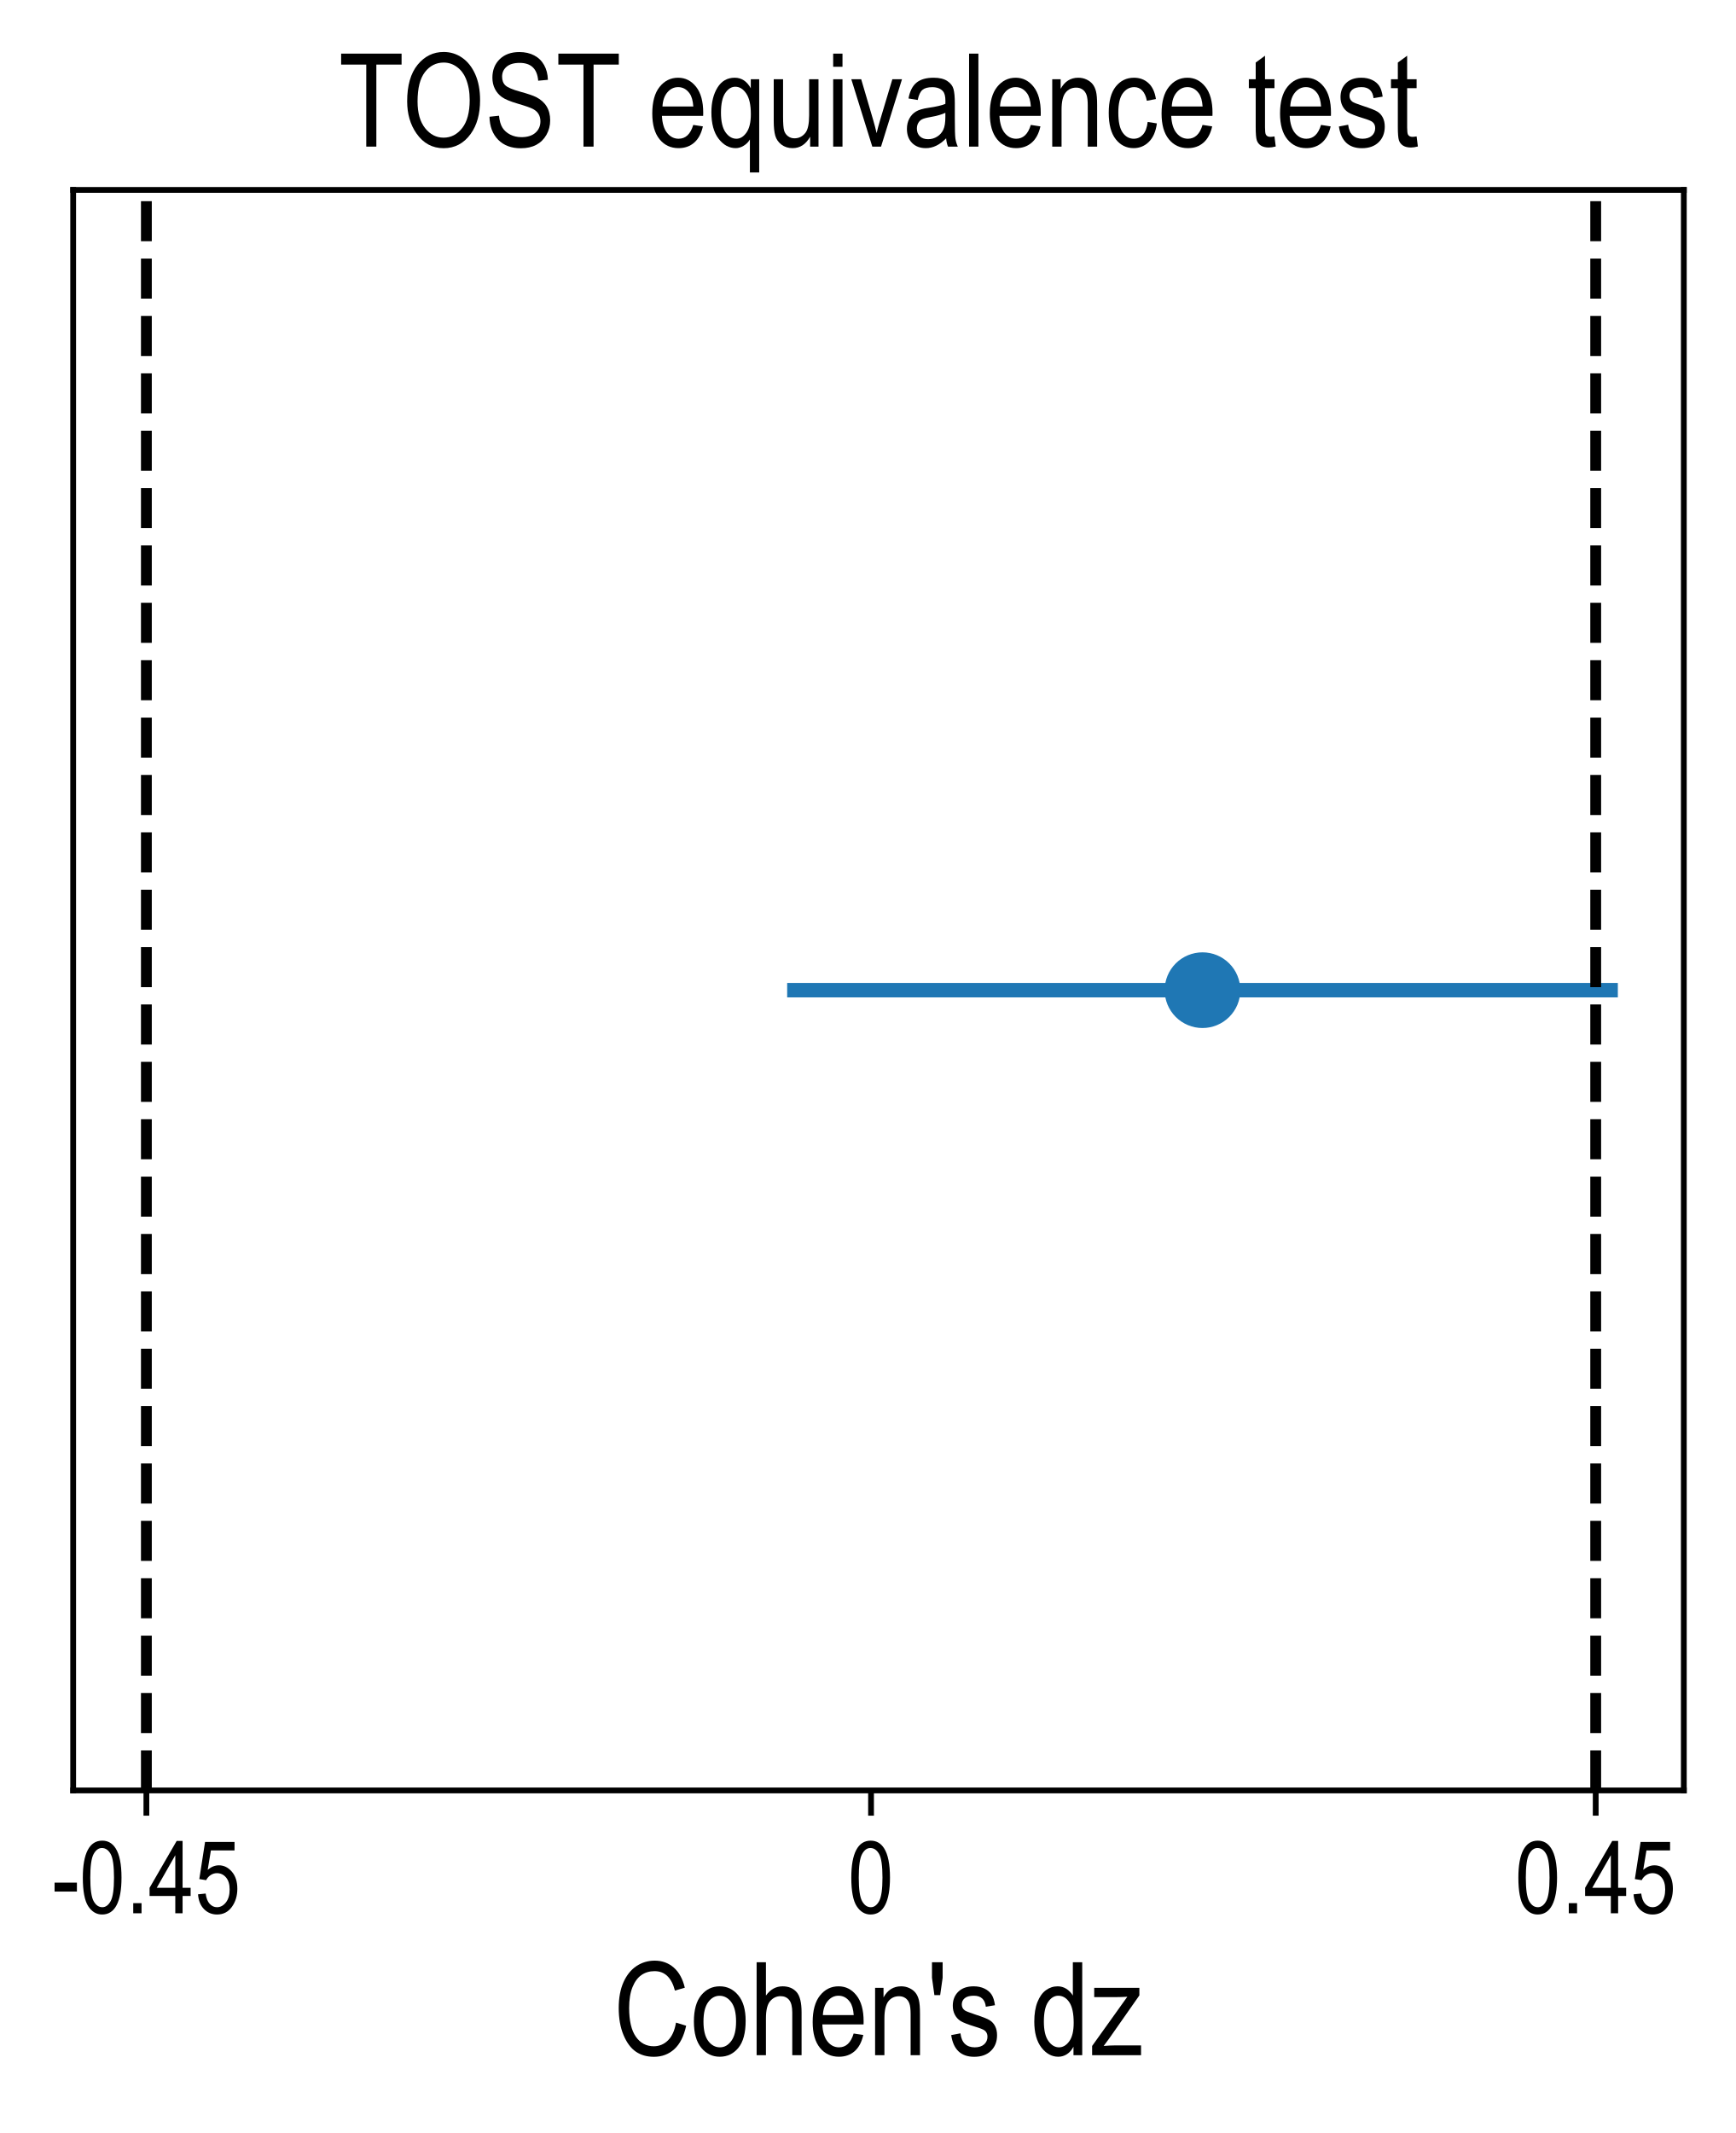
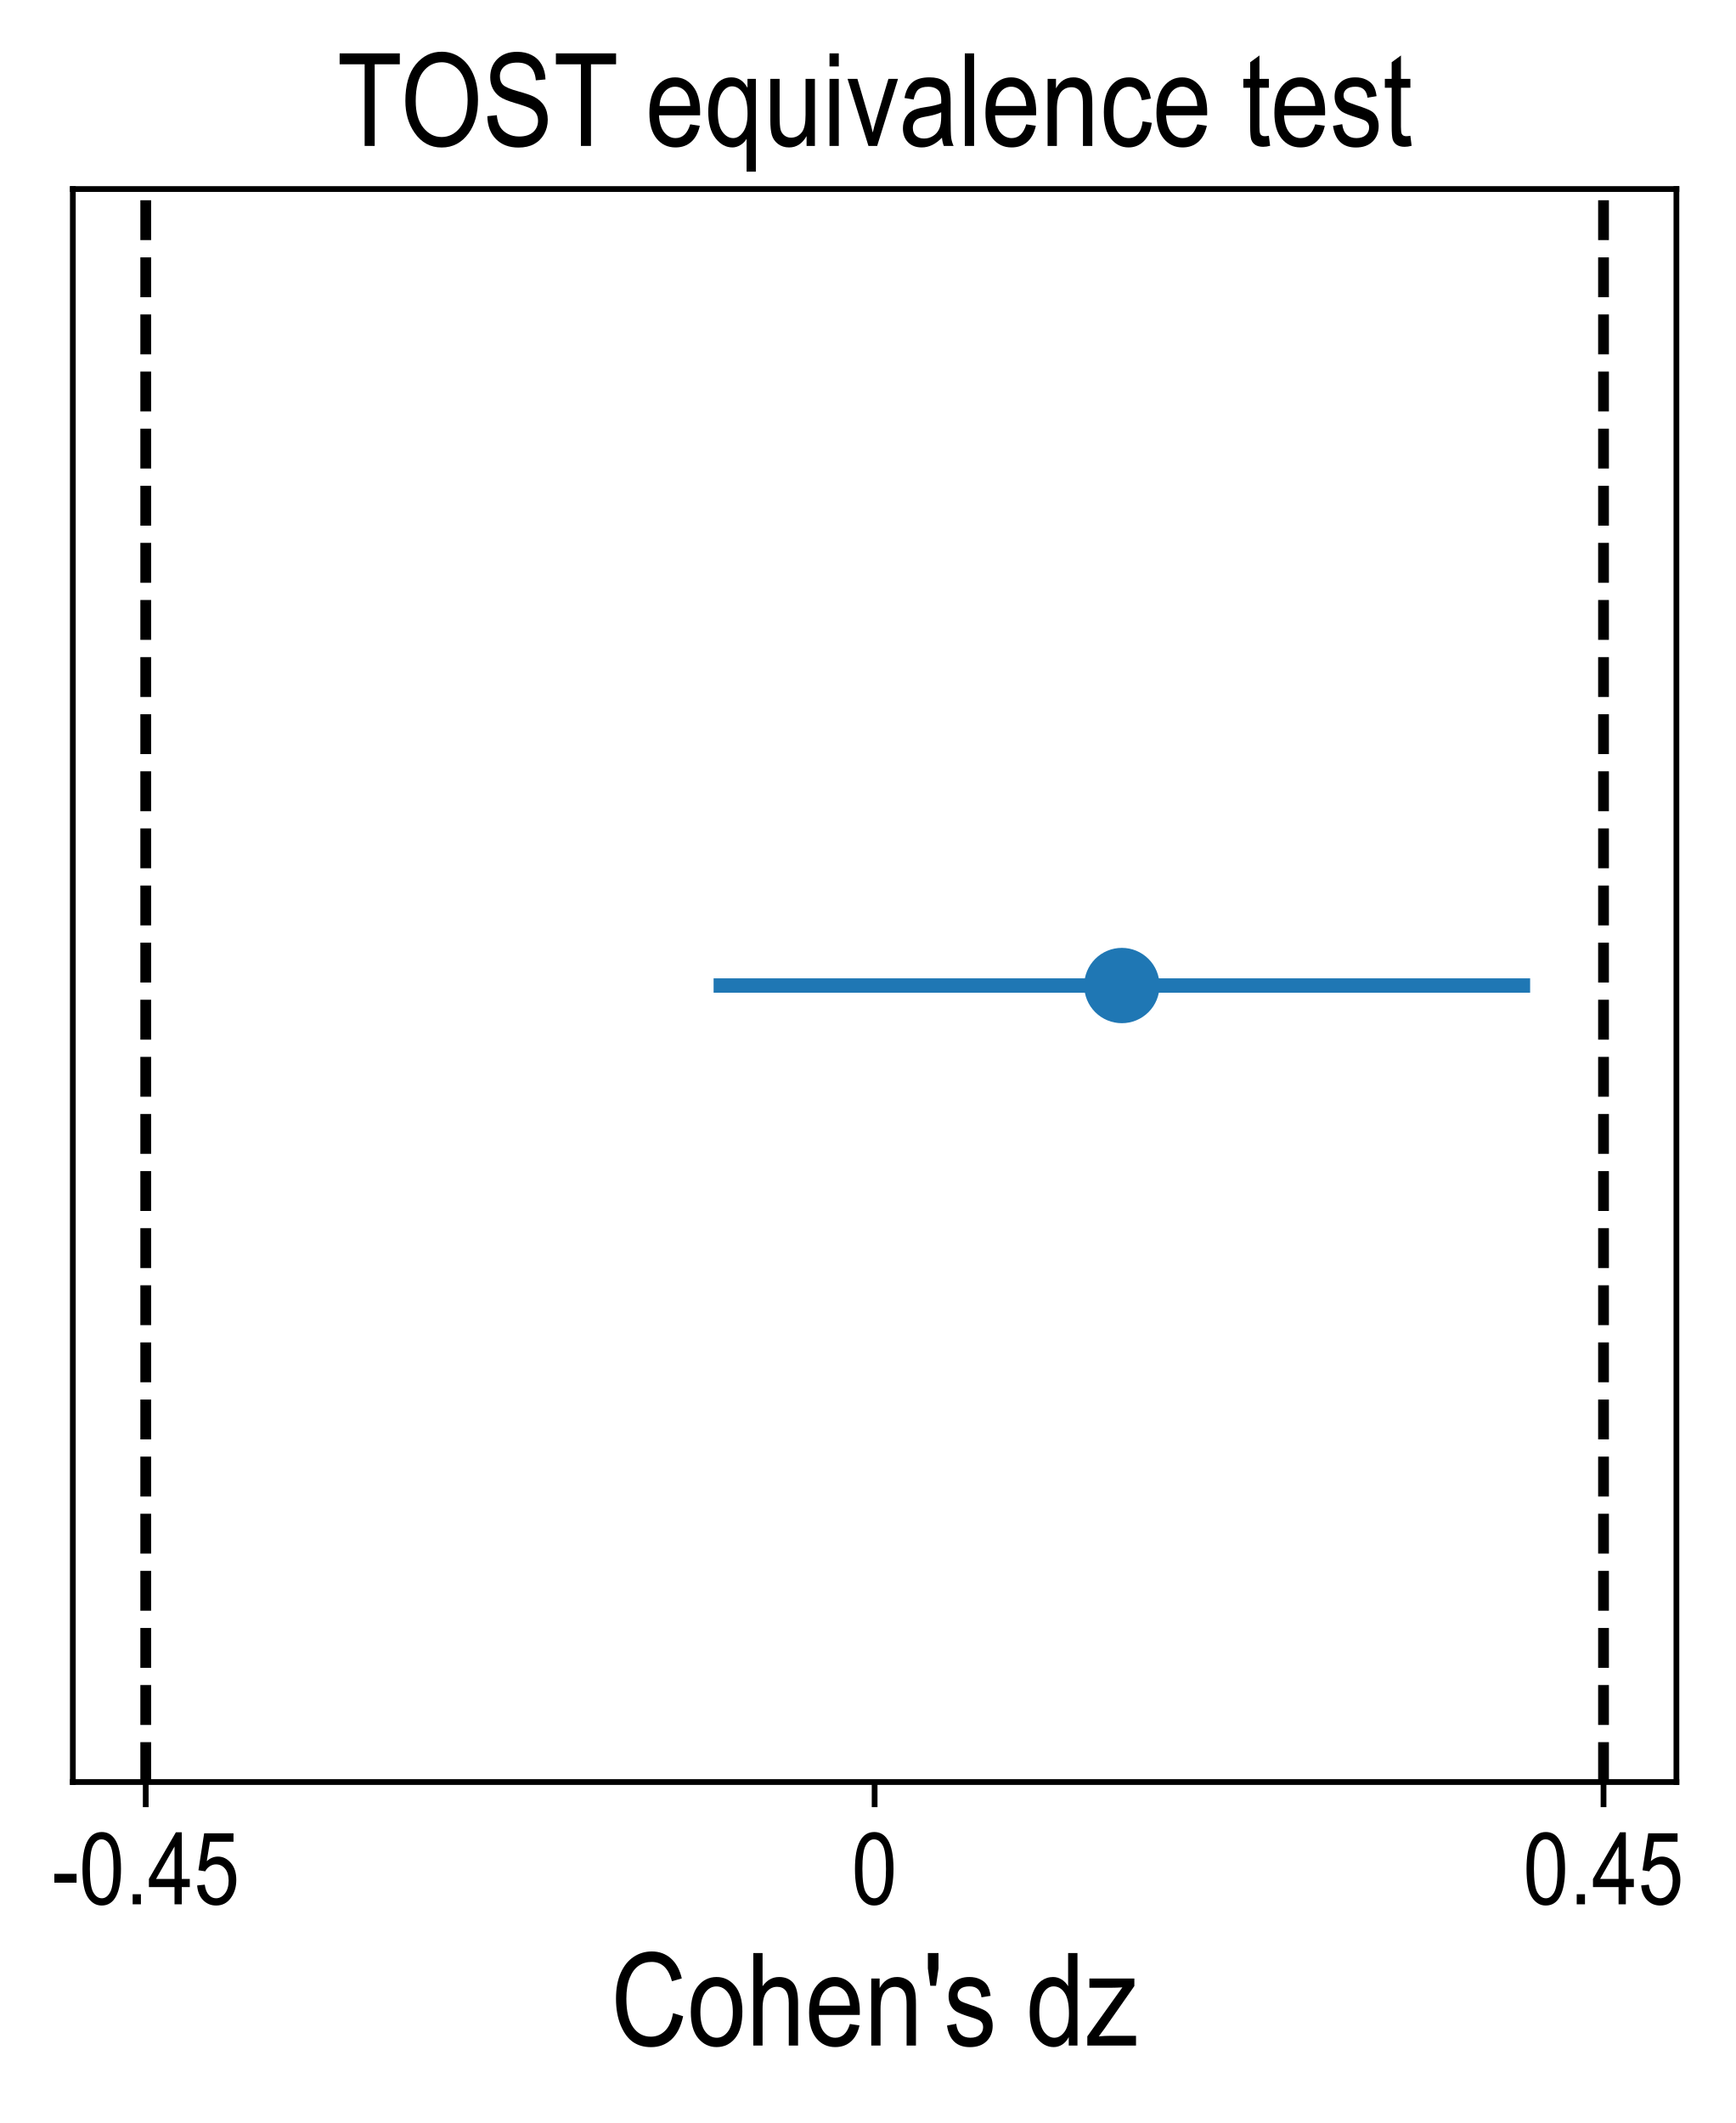
- <svg xmlns="http://www.w3.org/2000/svg" xmlns:xlink="http://www.w3.org/1999/xlink" width="240.539pt" height="295.54pt" viewBox="0 0 240.539 295.54" version="1.1">
+ <svg xmlns="http://www.w3.org/2000/svg" xmlns:xlink="http://www.w3.org/1999/xlink" width="241.567pt" height="295.54pt" viewBox="0 0 241.567 295.54" version="1.1">
  <defs>
    <style type="text/css">*{stroke-linejoin: round; stroke-linecap: butt}</style>
  </defs>
  <g id="figure_1">
    <g id="patch_1">
-       <path d="M 0 295.54  L 240.539 295.54  L 240.539 0  L 0 0  L 0 295.54  z " style="fill: none" />
+       <path d="M 0 295.54  L 241.567 295.54  L 241.567 0  L 0 0  L 0 295.54  z " style="fill: none" />
    </g>
    <g id="axes_1">
      <g id="patch_2">
        <path d="M 10.139 248.075  L 233.339 248.075  L 233.339 26.315  L 10.139 26.315  L 10.139 248.075  z " style="fill: none" />
      </g>
      <g id="PathCollection_1">
        <defs>
-           <path id="m743af186ff" d="M 0 4.743  C 1.258 4.743 2.465 4.244 3.354 3.354  C 4.244 2.465 4.743 1.258 4.743 0  C 4.743 -1.258 4.244 -2.465 3.354 -3.354  C 2.465 -4.244 1.258 -4.743 0 -4.743  C -1.258 -4.743 -2.465 -4.244 -3.354 -3.354  C -4.244 -2.465 -4.743 -1.258 -4.743 0  C -4.743 1.258 -4.244 2.465 -3.354 3.354  C -2.465 4.244 -1.258 4.743 0 4.743  z " style="stroke: #1f77b4" />
+           <path id="m63e1e57380" d="M 0 4.743  C 1.258 4.743 2.465 4.244 3.354 3.354  C 4.244 2.465 4.743 1.258 4.743 0  C 4.743 -1.258 4.244 -2.465 3.354 -3.354  C 2.465 -4.244 1.258 -4.743 0 -4.743  C -1.258 -4.743 -2.465 -4.244 -3.354 -3.354  C -4.244 -2.465 -4.743 -1.258 -4.743 0  C -4.743 1.258 -4.244 2.465 -3.354 3.354  C -2.465 4.244 -1.258 4.743 0 4.743  z " style="stroke: #1f77b4" />
        </defs>
-         <g clip-path="url(#p298c213fbf)">
-           <use xlink:href="#m743af186ff" x="166.638" y="137.195" style="fill: #1f77b4; stroke: #1f77b4" />
+         <g clip-path="url(#pc66dc2a2b5)">
+           <use xlink:href="#m63e1e57380" x="156.151" y="137.195" style="fill: #1f77b4; stroke: #1f77b4" />
        </g>
      </g>
      <g id="matplotlib.axis_1">
        <g id="xtick_1">
          <g id="line2d_1">
            <defs>
-               <path id="m5d1248ff1a" d="M 0 0  L 0 3.5  " style="stroke: #000000; stroke-width: 0.8" />
+               <path id="m46cf5f5c08" d="M 0 0  L 0 3.5  " style="stroke: #000000; stroke-width: 0.8" />
            </defs>
            <g>
-               <use xlink:href="#m5d1248ff1a" x="20.285" y="248.075" style="stroke: #000000; stroke-width: 0.8" />
+               <use xlink:href="#m46cf5f5c08" x="20.285" y="248.075" style="stroke: #000000; stroke-width: 0.8" />
            </g>
          </g>
          <g id="text_1">
            <g transform="translate(7.2 265.0956) scale(0.14 -0.14)">
              <defs>
                <path id="ArialNarrow-2d" d="M 166 1375  L 166 1941  L 1581 1941  L 1581 1375  L 166 1375  z " transform="scale(0.015625)" />
                <path id="ArialNarrow-30" d="M 209 2259  Q 209 3413 520 4006  Q 831 4600 1438 4600  Q 1975 4600 2284 4119  Q 2659 3538 2659 2259  Q 2659 1113 2350 517  Q 2041 -78 1431 -78  Q 894 -78 551 447  Q 209 972 209 2259  z M 681 2259  Q 681 1144 895 764  Q 1109 384 1444 384  Q 1759 384 1971 768  Q 2184 1153 2184 2259  Q 2184 3378 1970 3756  Q 1756 4134 1416 4134  Q 1103 4134 892 3750  Q 681 3366 681 2259  z " transform="scale(0.015625)" />
                <path id="ArialNarrow-2e" d="M 484 0  L 484 641  L 1009 641  L 1009 0  L 484 0  z " transform="scale(0.015625)" />
                <path id="ArialNarrow-34" d="M 1688 0  L 1688 1097  L 59 1097  L 59 1613  L 1775 4581  L 2150 4581  L 2150 1613  L 2659 1613  L 2659 1097  L 2150 1097  L 2150 0  L 1688 0  z M 1688 1613  L 1688 3678  L 513 1613  L 1688 1613  z " transform="scale(0.015625)" />
                <path id="ArialNarrow-35" d="M 209 1200  L 694 1250  Q 750 813 948 598  Q 1147 384 1409 384  Q 1738 384 1975 686  Q 2213 988 2213 1509  Q 2213 2000 1983 2270  Q 1753 2541 1406 2541  Q 1197 2541 1014 2423  Q 831 2306 725 2097  L 291 2166  L 656 4519  L 2522 4519  L 2522 3981  L 1025 3981  L 822 2750  Q 1156 3038 1531 3038  Q 2003 3038 2351 2636  Q 2700 2234 2700 1553  Q 2700 881 2351 401  Q 2003 -78 1416 -78  Q 928 -78 592 261  Q 256 600 209 1200  z " transform="scale(0.015625)" />
              </defs>
              <use xlink:href="#ArialNarrow-2d" />
              <use xlink:href="#ArialNarrow-30" transform="translate(27.29492 0)" />
              <use xlink:href="#ArialNarrow-2e" transform="translate(72.90039 0)" />
              <use xlink:href="#ArialNarrow-34" transform="translate(95.70312 0)" />
              <use xlink:href="#ArialNarrow-35" transform="translate(141.3086 0)" />
            </g>
          </g>
        </g>
        <g id="xtick_2">
          <g id="line2d_2">
            <g>
-               <use xlink:href="#m5d1248ff1a" x="120.706" y="248.075" style="stroke: #000000; stroke-width: 0.8" />
+               <use xlink:href="#m46cf5f5c08" x="121.739" y="248.075" style="stroke: #000000; stroke-width: 0.8" />
            </g>
          </g>
          <g id="text_2">
-             <g transform="translate(117.5135 265.0956) scale(0.14 -0.14)">
+             <g transform="translate(118.5464 265.0956) scale(0.14 -0.14)">
              <use xlink:href="#ArialNarrow-30" />
            </g>
          </g>
        </g>
        <g id="xtick_3">
          <g id="line2d_3">
            <g>
-               <use xlink:href="#m5d1248ff1a" x="221.128" y="248.075" style="stroke: #000000; stroke-width: 0.8" />
+               <use xlink:href="#m46cf5f5c08" x="223.194" y="248.075" style="stroke: #000000; stroke-width: 0.8" />
            </g>
          </g>
          <g id="text_3">
-             <g transform="translate(209.9541 265.0956) scale(0.14 -0.14)">
+             <g transform="translate(212.0199 265.0956) scale(0.14 -0.14)">
              <use xlink:href="#ArialNarrow-30" />
              <use xlink:href="#ArialNarrow-2e" transform="translate(45.60547 0)" />
              <use xlink:href="#ArialNarrow-34" transform="translate(68.4082 0)" />
              <use xlink:href="#ArialNarrow-35" transform="translate(114.0137 0)" />
            </g>
          </g>
        </g>
        <g id="text_4">
          <g transform="translate(85.03876 284.7622) scale(0.18 -0.18)">
            <defs>
              <path id="ArialNarrow-43" d="M 3072 1606  L 3572 1453  Q 3406 681 2992 301  Q 2578 -78 1984 -78  Q 1463 -78 1092 176  Q 722 431 486 993  Q 250 1556 250 2322  Q 250 3078 486 3601  Q 722 4125 1125 4392  Q 1528 4659 2025 4659  Q 2569 4659 2959 4320  Q 3350 3981 3506 3325  L 3019 3184  Q 2769 4141 2016 4141  Q 1641 4141 1366 3948  Q 1091 3756 927 3350  Q 763 2944 763 2322  Q 763 1381 1094 911  Q 1425 441 1975 441  Q 2381 441 2676 730  Q 2972 1019 3072 1606  z " transform="scale(0.015625)" />
              <path id="ArialNarrow-6f" d="M 166 1659  Q 166 2519 527 2956  Q 888 3394 1441 3394  Q 1984 3394 2350 2956  Q 2716 2519 2716 1694  Q 2716 800 2356 362  Q 1997 -75 1441 -75  Q 894 -75 530 364  Q 166 803 166 1659  z M 638 1659  Q 638 1016 872 702  Q 1106 388 1453 388  Q 1778 388 2011 705  Q 2244 1022 2244 1659  Q 2244 2300 2009 2614  Q 1775 2928 1428 2928  Q 1100 2928 869 2612  Q 638 2297 638 1659  z " transform="scale(0.015625)" />
              <path id="ArialNarrow-68" d="M 338 0  L 338 4581  L 797 4581  L 797 2938  Q 959 3166 1164 3280  Q 1369 3394 1616 3394  Q 2050 3394 2301 3117  Q 2553 2841 2553 2103  L 2553 0  L 2094 0  L 2094 2103  Q 2094 2534 1941 2721  Q 1788 2909 1519 2909  Q 1219 2909 1008 2668  Q 797 2428 797 1816  L 797 0  L 338 0  z " transform="scale(0.015625)" />
              <path id="ArialNarrow-65" d="M 2200 1069  L 2675 997  Q 2556 466 2245 195  Q 1934 -75 1475 -75  Q 897 -75 539 364  Q 181 803 181 1631  Q 181 2491 542 2942  Q 903 3394 1456 3394  Q 1984 3394 2337 2950  Q 2691 2506 2691 1666  L 2688 1516  L 656 1516  Q 684 956 915 672  Q 1147 388 1478 388  Q 1997 388 2200 1069  z M 684 1978  L 2203 1978  Q 2172 2409 2019 2622  Q 1797 2931 1453 2931  Q 1144 2931 925 2673  Q 706 2416 684 1978  z " transform="scale(0.015625)" />
              <path id="ArialNarrow-6e" d="M 338 0  L 338 3319  L 753 3319  L 753 2847  Q 903 3122 1120 3258  Q 1338 3394 1619 3394  Q 1838 3394 2023 3308  Q 2209 3222 2323 3083  Q 2438 2944 2494 2722  Q 2550 2500 2550 2041  L 2550 0  L 2088 0  L 2088 2019  Q 2088 2384 2025 2553  Q 1963 2722 1830 2814  Q 1697 2906 1522 2906  Q 1191 2906 994 2659  Q 797 2413 797 1813  L 797 0  L 338 0  z " transform="scale(0.015625)" />
              <path id="ArialNarrow-27" d="M 341 2959  L 222 3816  L 222 4581  L 747 4581  L 747 3816  L 625 2959  L 341 2959  z " transform="scale(0.015625)" />
              <path id="ArialNarrow-73" d="M 163 991  L 619 1078  Q 659 728 840 558  Q 1022 388 1322 388  Q 1622 388 1786 536  Q 1950 684 1950 913  Q 1950 1109 1809 1219  Q 1713 1294 1341 1406  Q 803 1572 622 1687  Q 441 1803 341 1997  Q 241 2191 241 2438  Q 241 2863 512 3128  Q 784 3394 1266 3394  Q 1569 3394 1798 3284  Q 2028 3175 2150 2990  Q 2272 2806 2319 2463  L 1869 2388  Q 1806 2931 1278 2931  Q 978 2931 831 2811  Q 684 2691 684 2503  Q 684 2319 825 2213  Q 909 2150 1325 2013  Q 1897 1828 2065 1720  Q 2234 1613 2328 1427  Q 2422 1241 2422 984  Q 2422 509 2120 215  Q 1819 -78 1297 -78  Q 319 -78 163 991  z " transform="scale(0.015625)" />
              <path id="ArialNarrow-20" transform="scale(0.015625)" />
              <path id="ArialNarrow-64" d="M 2103 0  L 2103 419  Q 1978 178 1781 51  Q 1584 -75 1356 -75  Q 875 -75 523 379  Q 172 834 172 1659  Q 172 2225 328 2619  Q 484 3013 745 3203  Q 1006 3394 1325 3394  Q 1553 3394 1748 3273  Q 1944 3153 2072 2938  L 2072 4581  L 2534 4581  L 2534 0  L 2103 0  z M 644 1656  Q 644 1013 867 700  Q 1091 388 1388 388  Q 1681 388 1897 688  Q 2113 988 2113 1594  Q 2113 2291 1897 2611  Q 1681 2931 1353 2931  Q 1063 2931 853 2623  Q 644 2316 644 1656  z " transform="scale(0.015625)" />
              <path id="ArialNarrow-7a" d="M 103 0  L 103 456  L 1838 2881  Q 1541 2863 1316 2863  L 206 2863  L 206 3319  L 2431 3319  L 2431 2947  L 956 841  L 672 456  Q 981 484 1253 484  L 2513 484  L 2513 0  L 103 0  z " transform="scale(0.015625)" />
            </defs>
            <use xlink:href="#ArialNarrow-43" />
            <use xlink:href="#ArialNarrow-6f" transform="translate(59.17969 0)" />
            <use xlink:href="#ArialNarrow-68" transform="translate(104.7852 0)" />
            <use xlink:href="#ArialNarrow-65" transform="translate(150.3906 0)" />
            <use xlink:href="#ArialNarrow-6e" transform="translate(195.9961 0)" />
            <use xlink:href="#ArialNarrow-27" transform="translate(241.6016 0)" />
            <use xlink:href="#ArialNarrow-73" transform="translate(257.3242 0)" />
            <use xlink:href="#ArialNarrow-20" transform="translate(298.3398 0)" />
            <use xlink:href="#ArialNarrow-64" transform="translate(321.1426 0)" />
            <use xlink:href="#ArialNarrow-7a" transform="translate(366.748 0)" />
          </g>
        </g>
      </g>
      <g id="matplotlib.axis_2" />
      <g id="line2d_4">
-         <path d="M 110.083 137.195  L 223.194 137.195  " clip-path="url(#p298c213fbf)" style="fill: none; stroke: #1f77b4; stroke-width: 2; stroke-linecap: square" />
+         <path d="M 100.325 137.195  L 211.978 137.195  " clip-path="url(#pc66dc2a2b5)" style="fill: none; stroke: #1f77b4; stroke-width: 2; stroke-linecap: square" />
      </g>
      <g id="line2d_5">
-         <path d="M 20.285 248.075  L 20.285 26.315  " clip-path="url(#p298c213fbf)" style="fill: none; stroke-dasharray: 5.55,2.4; stroke-dashoffset: 0; stroke: #000000; stroke-width: 1.5" />
+         <path d="M 20.285 248.075  L 20.285 26.315  " clip-path="url(#pc66dc2a2b5)" style="fill: none; stroke-dasharray: 5.55,2.4; stroke-dashoffset: 0; stroke: #000000; stroke-width: 1.5" />
      </g>
      <g id="line2d_6">
-         <path d="M 221.128 248.075  L 221.128 26.315  " clip-path="url(#p298c213fbf)" style="fill: none; stroke-dasharray: 5.55,2.4; stroke-dashoffset: 0; stroke: #000000; stroke-width: 1.5" />
+         <path d="M 223.194 248.075  L 223.194 26.315  " clip-path="url(#pc66dc2a2b5)" style="fill: none; stroke-dasharray: 5.55,2.4; stroke-dashoffset: 0; stroke: #000000; stroke-width: 1.5" />
      </g>
      <g id="patch_3">
        <path d="M 10.139 248.075  L 10.139 26.315  " style="fill: none; stroke: #000000; stroke-width: 0.8; stroke-linejoin: miter; stroke-linecap: square" />
      </g>
      <g id="patch_4">
        <path d="M 233.339 248.075  L 233.339 26.315  " style="fill: none; stroke: #000000; stroke-width: 0.8; stroke-linejoin: miter; stroke-linecap: square" />
      </g>
      <g id="patch_5">
        <path d="M 10.139 248.075  L 233.339 248.075  " style="fill: none; stroke: #000000; stroke-width: 0.8; stroke-linejoin: miter; stroke-linecap: square" />
      </g>
      <g id="patch_6">
        <path d="M 10.139 26.315  L 233.339 26.315  " style="fill: none; stroke: #000000; stroke-width: 0.8; stroke-linejoin: miter; stroke-linecap: square" />
      </g>
      <g id="text_5">
        <g transform="translate(46.90548 20.31469) scale(0.18 -0.18)">
          <defs>
            <path id="ArialNarrow-54" d="M 1369 0  L 1369 4041  L 131 4041  L 131 4581  L 3109 4581  L 3109 4041  L 1866 4041  L 1866 0  L 1369 0  z " transform="scale(0.015625)" />
            <path id="ArialNarrow-4f" d="M 266 2231  Q 266 3403 781 4033  Q 1297 4663 2066 4663  Q 2563 4663 2972 4381  Q 3381 4100 3620 3564  Q 3859 3028 3859 2288  Q 3859 1269 3397 628  Q 2888 -78 2063 -78  Q 1231 -78 725 647  Q 266 1303 266 2231  z M 778 2222  Q 778 1375 1151 908  Q 1525 441 2059 441  Q 2606 441 2976 912  Q 3347 1384 3347 2300  Q 3347 2891 3156 3356  Q 3009 3713 2714 3927  Q 2419 4141 2069 4141  Q 1506 4141 1142 3672  Q 778 3203 778 2222  z " transform="scale(0.015625)" />
            <path id="ArialNarrow-53" d="M 238 1472  L 706 1522  Q 744 1144 876 933  Q 1009 722 1256 594  Q 1503 466 1813 466  Q 2256 466 2501 683  Q 2747 900 2747 1247  Q 2747 1450 2658 1601  Q 2569 1753 2389 1850  Q 2209 1947 1613 2122  Q 1081 2278 856 2437  Q 631 2597 506 2842  Q 381 3088 381 3397  Q 381 3953 740 4306  Q 1100 4659 1709 4659  Q 2128 4659 2442 4493  Q 2756 4328 2929 4018  Q 3103 3709 3116 3291  L 2638 3247  Q 2600 3694 2370 3909  Q 2141 4125 1725 4125  Q 1303 4125 1081 3936  Q 859 3747 859 3447  Q 859 3169 1022 3016  Q 1184 2863 1753 2706  Q 2309 2553 2534 2441  Q 2878 2266 3053 1980  Q 3228 1694 3228 1297  Q 3228 903 3043 579  Q 2859 256 2542 87  Q 2225 -81 1778 -81  Q 1081 -81 667 337  Q 253 756 238 1472  z " transform="scale(0.015625)" />
            <path id="ArialNarrow-71" d="M 2072 -1272  L 2072 353  Q 1963 163 1767 44  Q 1572 -75 1375 -75  Q 888 -75 531 387  Q 175 850 175 1691  Q 175 2422 475 2908  Q 775 3394 1325 3394  Q 1578 3394 1775 3264  Q 1972 3134 2116 2875  L 2116 3319  L 2531 3319  L 2531 -1272  L 2072 -1272  z M 647 1669  Q 647 1022 872 705  Q 1097 388 1409 388  Q 1688 388 1903 692  Q 2119 997 2119 1600  Q 2119 2284 1892 2617  Q 1666 2950 1353 2950  Q 1069 2950 858 2639  Q 647 2328 647 1669  z " transform="scale(0.015625)" />
            <path id="ArialNarrow-75" d="M 2122 0  L 2122 488  Q 1963 206 1747 65  Q 1531 -75 1259 -75  Q 938 -75 709 98  Q 481 272 404 537  Q 328 803 328 1263  L 328 3319  L 788 3319  L 788 1478  Q 788 966 839 792  Q 891 619 1030 514  Q 1169 409 1347 409  Q 1678 409 1891 681  Q 2072 916 2072 1541  L 2072 3319  L 2534 3319  L 2534 0  L 2122 0  z " transform="scale(0.015625)" />
            <path id="ArialNarrow-69" d="M 338 3934  L 338 4581  L 797 4581  L 797 3934  L 338 3934  z M 338 0  L 338 3319  L 797 3319  L 797 0  L 338 0  z " transform="scale(0.015625)" />
            <path id="ArialNarrow-76" d="M 1100 0  L 66 3319  L 553 3319  L 1138 1331  Q 1238 994 1313 663  Q 1372 925 1481 1294  L 2088 3319  L 2563 3319  L 1531 0  L 1100 0  z " transform="scale(0.015625)" />
            <path id="ArialNarrow-61" d="M 2113 409  Q 1881 169 1631 47  Q 1381 -75 1113 -75  Q 688 -75 434 181  Q 181 438 181 872  Q 181 1159 300 1381  Q 419 1603 625 1728  Q 831 1853 1250 1913  Q 1813 1994 2075 2106  L 2078 2250  Q 2078 2591 1956 2728  Q 1784 2928 1428 2928  Q 1106 2928 947 2795  Q 788 2663 713 2297  L 259 2372  Q 356 2906 651 3150  Q 947 3394 1497 3394  Q 1925 3394 2169 3233  Q 2413 3072 2477 2834  Q 2541 2597 2541 2141  L 2541 1391  Q 2541 603 2570 398  Q 2600 194 2688 0  L 2206 0  Q 2134 172 2113 409  z M 2075 1666  Q 1822 1541 1322 1453  Q 1031 1403 915 1339  Q 800 1275 736 1158  Q 672 1041 672 888  Q 672 650 819 508  Q 966 366 1225 366  Q 1472 366 1673 494  Q 1875 622 1975 836  Q 2075 1050 2075 1459  L 2075 1666  z " transform="scale(0.015625)" />
            <path id="ArialNarrow-6c" d="M 325 0  L 325 4581  L 784 4581  L 784 0  L 325 0  z " transform="scale(0.015625)" />
            <path id="ArialNarrow-63" d="M 2122 1216  L 2575 1144  Q 2497 550 2183 237  Q 1869 -75 1428 -75  Q 894 -75 548 364  Q 203 803 203 1663  Q 203 2528 551 2961  Q 900 3394 1447 3394  Q 1869 3394 2158 3131  Q 2447 2869 2528 2344  L 2081 2259  Q 2016 2597 1853 2764  Q 1691 2931 1463 2931  Q 1122 2931 898 2629  Q 675 2328 675 1672  Q 675 994 889 691  Q 1103 388 1438 388  Q 1700 388 1886 589  Q 2072 791 2122 1216  z " transform="scale(0.015625)" />
            <path id="ArialNarrow-74" d="M 1366 503  L 1428 6  Q 1238 -44 1084 -44  Q 844 -44 697 51  Q 550 147 495 312  Q 441 478 441 972  L 441 2881  L 103 2881  L 103 3319  L 441 3319  L 441 4141  L 900 4478  L 900 3319  L 1366 3319  L 1366 2881  L 900 2881  L 900 941  Q 900 672 941 594  Q 1000 481 1163 481  Q 1241 481 1366 503  z " transform="scale(0.015625)" />
          </defs>
          <use xlink:href="#ArialNarrow-54" />
          <use xlink:href="#ArialNarrow-4f" transform="translate(48.72266 0)" />
          <use xlink:href="#ArialNarrow-53" transform="translate(112.541 0)" />
          <use xlink:href="#ArialNarrow-54" transform="translate(167.2285 0)" />
          <use xlink:href="#ArialNarrow-20" transform="translate(215.9512 0)" />
          <use xlink:href="#ArialNarrow-65" transform="translate(238.7539 0)" />
          <use xlink:href="#ArialNarrow-71" transform="translate(284.3594 0)" />
          <use xlink:href="#ArialNarrow-75" transform="translate(329.9648 0)" />
          <use xlink:href="#ArialNarrow-69" transform="translate(375.5703 0)" />
          <use xlink:href="#ArialNarrow-76" transform="translate(393.7832 0)" />
          <use xlink:href="#ArialNarrow-61" transform="translate(434.7988 0)" />
          <use xlink:href="#ArialNarrow-6c" transform="translate(480.4043 0)" />
          <use xlink:href="#ArialNarrow-65" transform="translate(498.6172 0)" />
          <use xlink:href="#ArialNarrow-6e" transform="translate(544.2227 0)" />
          <use xlink:href="#ArialNarrow-63" transform="translate(589.8281 0)" />
          <use xlink:href="#ArialNarrow-65" transform="translate(630.8438 0)" />
          <use xlink:href="#ArialNarrow-20" transform="translate(676.4492 0)" />
          <use xlink:href="#ArialNarrow-74" transform="translate(699.252 0)" />
          <use xlink:href="#ArialNarrow-65" transform="translate(722.0547 0)" />
          <use xlink:href="#ArialNarrow-73" transform="translate(767.6602 0)" />
          <use xlink:href="#ArialNarrow-74" transform="translate(808.6758 0)" />
        </g>
      </g>
    </g>
  </g>
  <defs>
-     <clipPath id="p298c213fbf">
+     <clipPath id="pc66dc2a2b5">
      <rect x="10.139" y="26.315" width="223.2" height="221.76" />
    </clipPath>
  </defs>
</svg>
